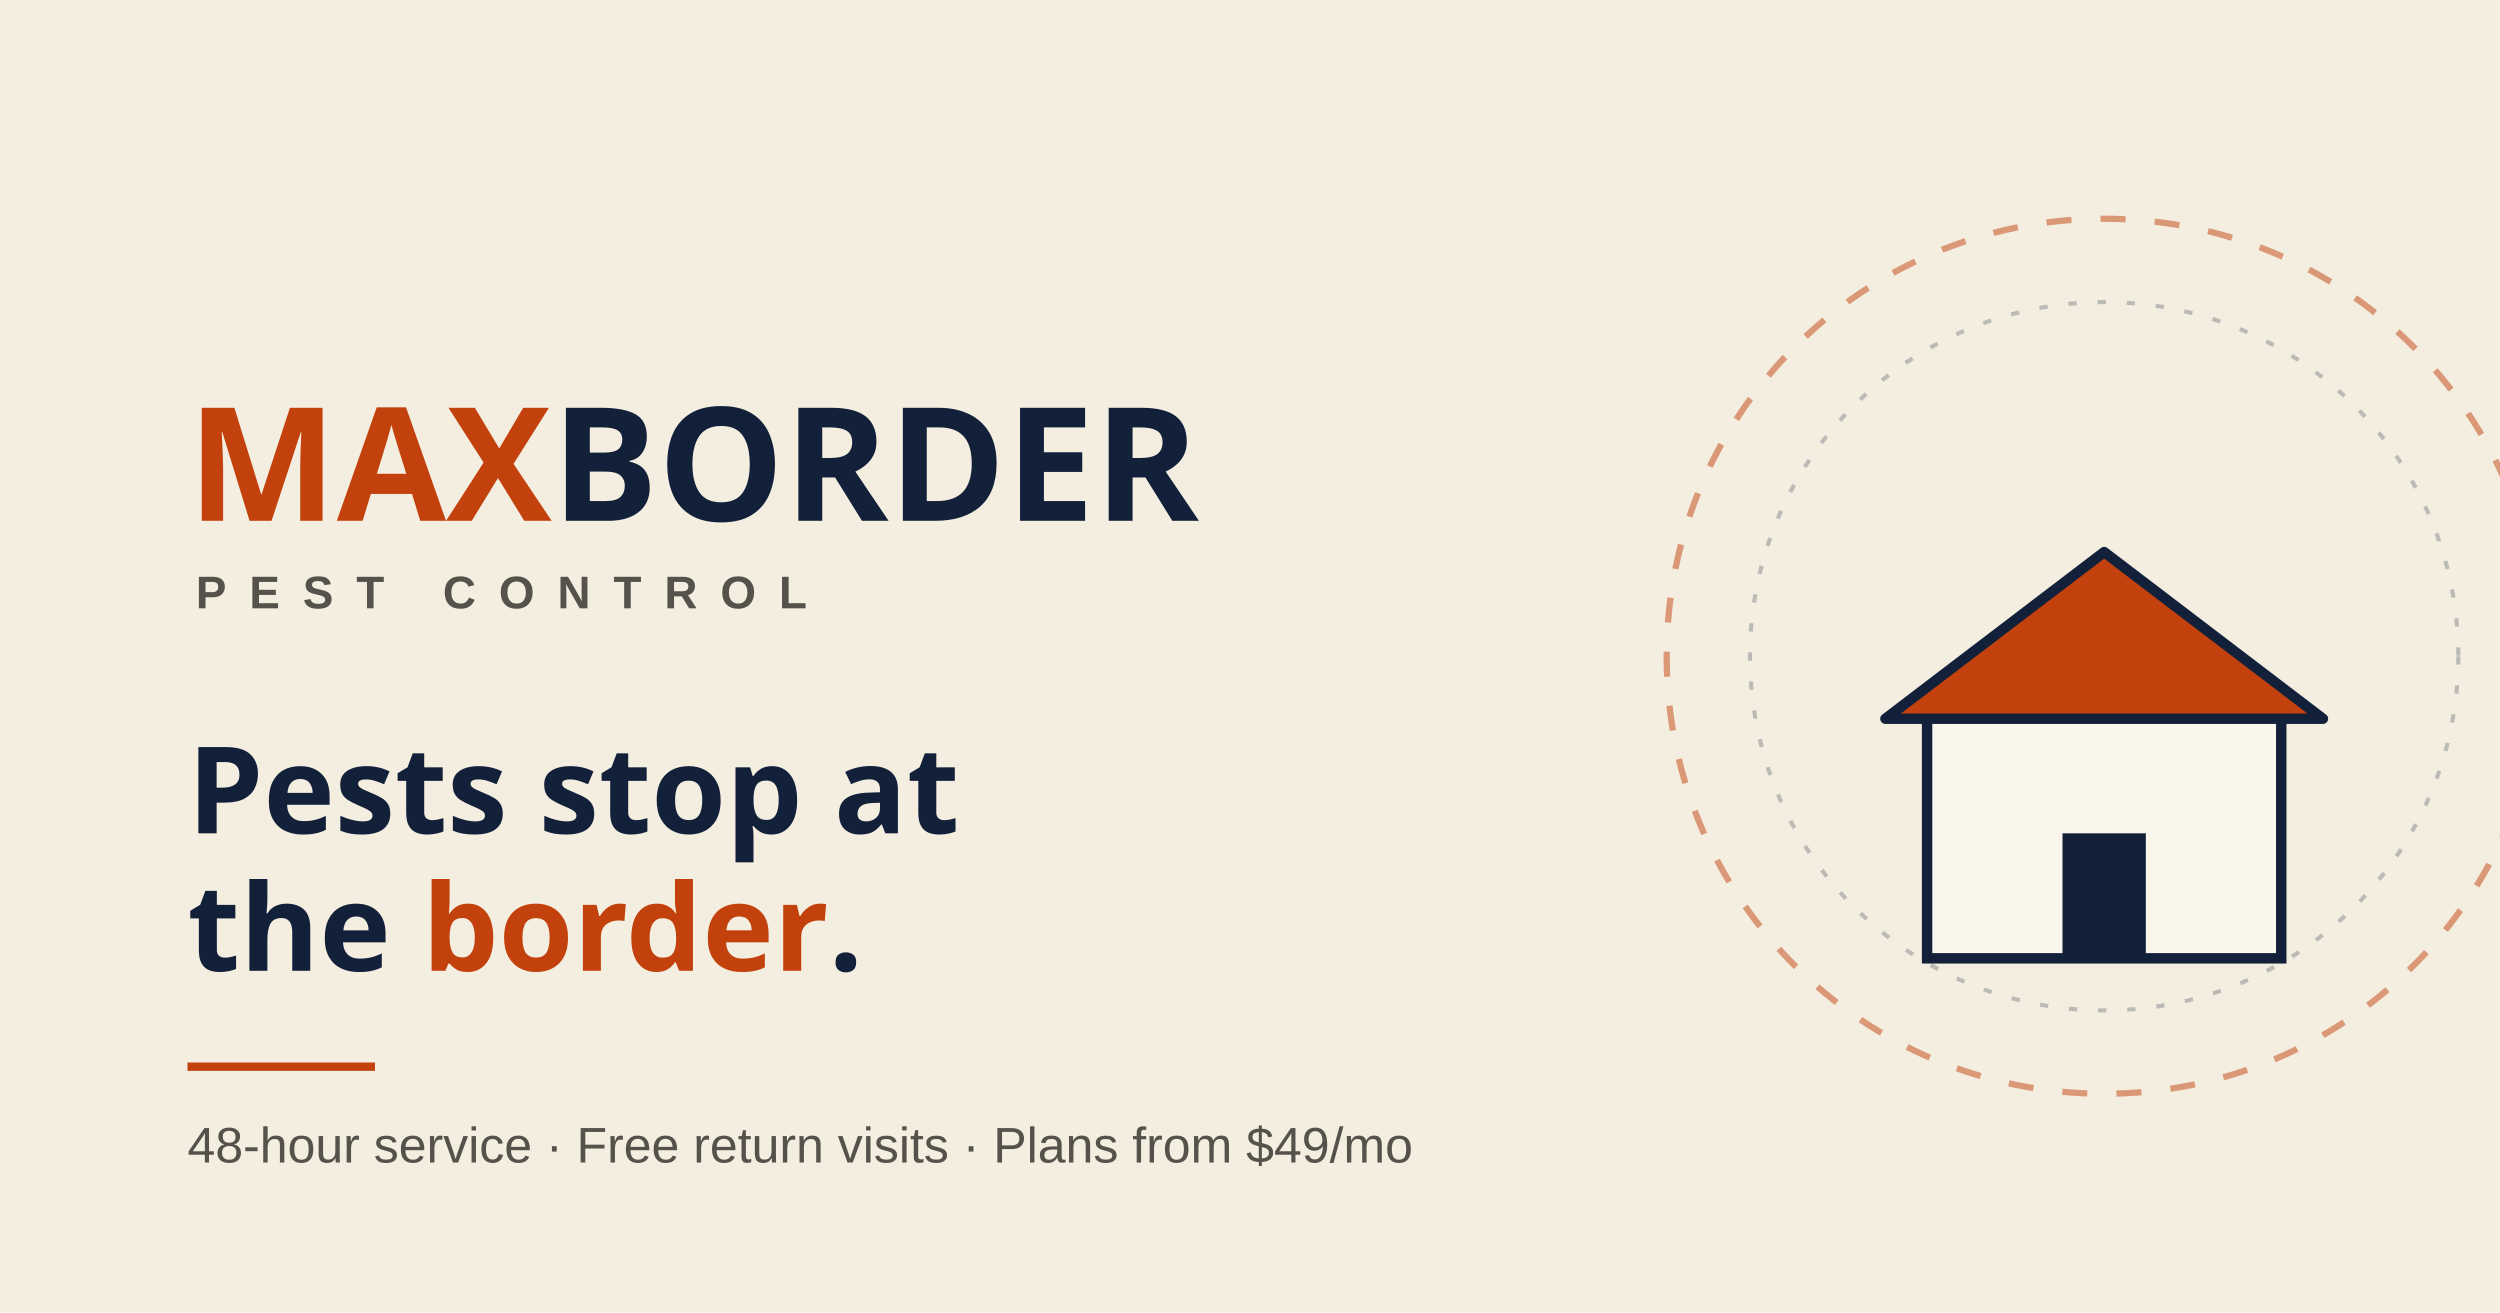
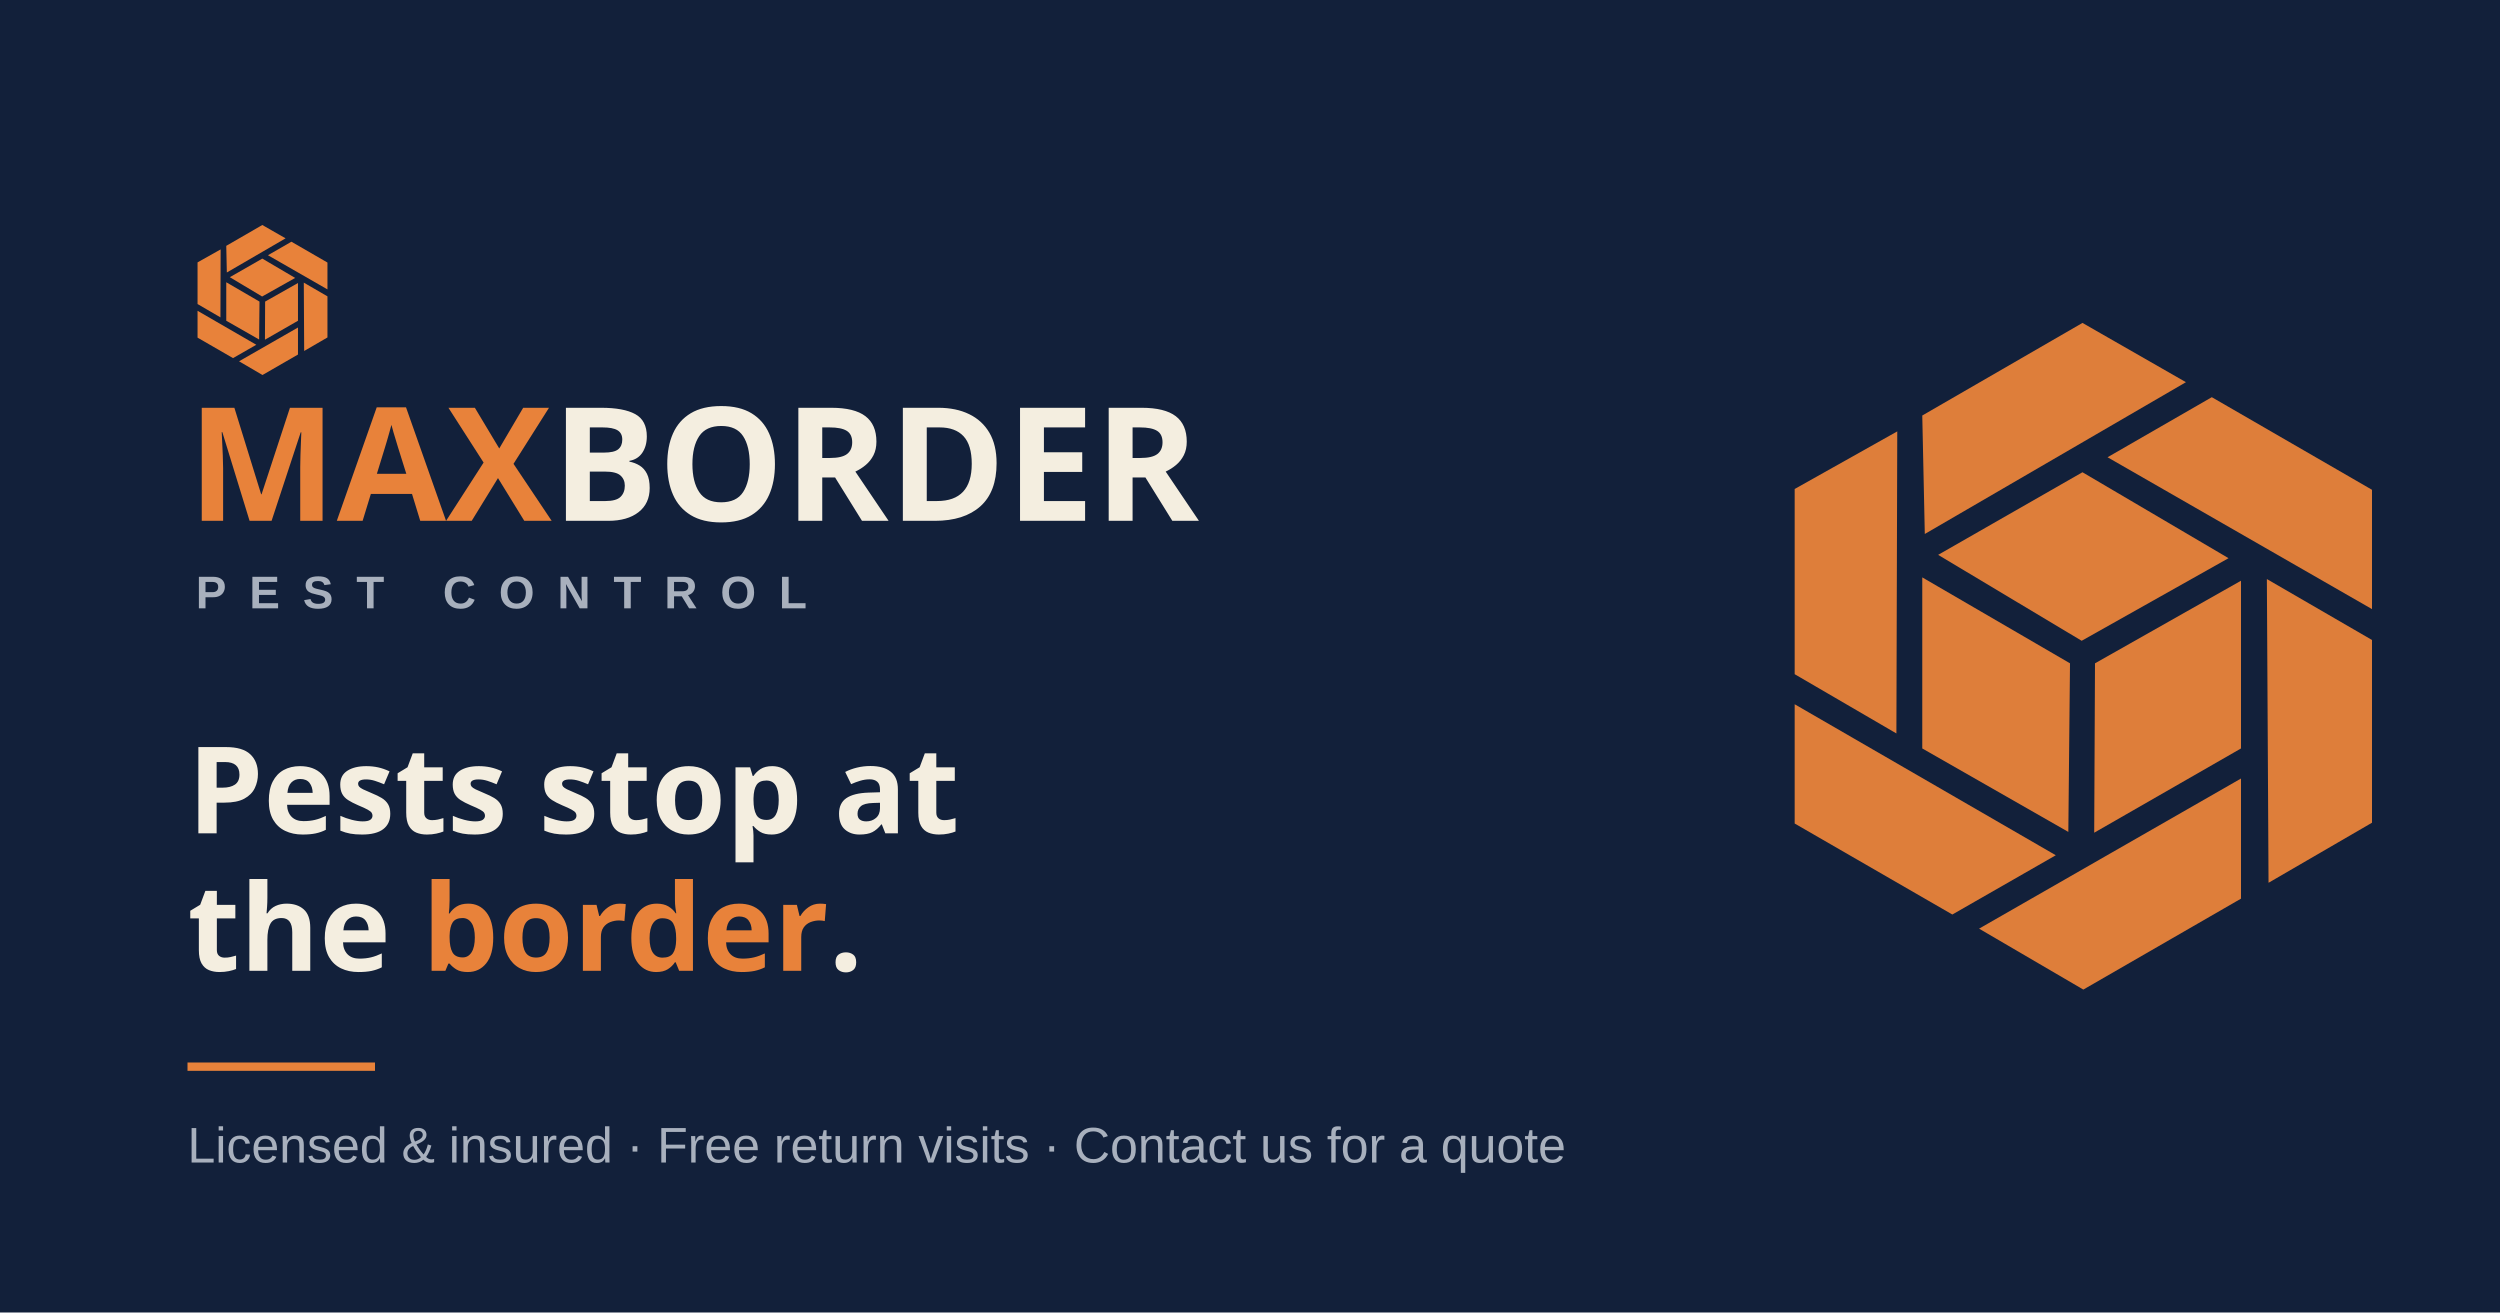
<svg xmlns="http://www.w3.org/2000/svg" viewBox="0 0 1200 630" width="1200" height="630">
-   <rect width="1200" height="630" fill="#F4EEE0" />
-   <circle cx="1010" cy="315" r="210" fill="none" stroke="#C2410C" stroke-width="3" stroke-dasharray="12 14" opacity="0.5" />
-   <circle cx="1010" cy="315" r="170" fill="none" stroke="#12203A" stroke-width="2" stroke-dasharray="4 10" opacity="0.25" />
-   <g transform="translate(905 250)">
-     <path d="M20 90h170v120H20z" fill="#FAF6EC" stroke="#12203A" stroke-width="5" />
-     <path d="M0 95 105 15l105 80z" fill="#C2410C" stroke="#12203A" stroke-width="5" stroke-linejoin="round" />
-     <path d="M85 150h40v60H85z" fill="#12203A" />
+   <rect width="1200" height="630" fill="#12203A" />
+   <g transform="translate(840 155) scale(3.2)" fill="#E8823A" opacity="0.95">
+     <path d="M53.63 20.15 L69.27 11.14 L93.30 25.03 L93.30 42.93 Z" />
+     <path d="M25.84 13.89 L49.87 0.00 L65.39 8.89 L26.22 31.66 Z" />
+     <path d="M6.70 24.91 L22.09 16.27 L21.96 61.58 L6.70 52.69 Z" />
+     <path d="M28.22 34.79 L49.87 22.40 L71.78 35.29 L49.75 47.68 Z" />
+     <path d="M51.75 51.06 L73.65 38.67 L73.65 63.83 L51.63 76.47 Z" />
+     <path d="M6.70 57.20 L45.87 79.85 L30.35 88.74 L6.70 75.09 Z" />
+     <path d="M34.36 90.86 L73.65 68.34 L73.65 86.36 L50.00 100.00 Z" />
+     <path d="M25.84 38.17 L48.00 51.06 L47.75 76.35 L25.84 63.83 Z" />
+     <path d="M77.53 38.42 L93.30 47.56 L93.30 74.97 L77.78 83.98 Z" />
  </g>
-   <text x="90" y="250" font-family="Archivo Black, Arial Black, sans-serif" font-size="76" font-weight="900" fill="#C2410C">MAX<tspan fill="#12203A">BORDER</tspan>
+   <g transform="translate(90 108) scale(0.72)" fill="#E8823A">
+     <path d="M53.63 20.15 L69.27 11.14 L93.30 25.03 L93.30 42.93 Z" />
+     <path d="M25.84 13.89 L49.87 0.00 L65.39 8.89 L26.22 31.66 Z" />
+     <path d="M6.70 24.91 L22.09 16.27 L21.96 61.58 L6.70 52.69 Z" />
+     <path d="M28.22 34.79 L49.87 22.40 L71.78 35.29 L49.75 47.68 Z" />
+     <path d="M51.75 51.06 L73.65 38.67 L73.65 63.83 L51.63 76.47 Z" />
+     <path d="M6.70 57.20 L45.87 79.85 L30.35 88.74 L6.70 75.09 Z" />
+     <path d="M34.36 90.86 L73.65 68.34 L73.65 86.36 L50.00 100.00 Z" />
+     <path d="M25.84 38.17 L48.00 51.06 L47.75 76.35 L25.84 63.83 Z" />
+     <path d="M77.53 38.42 L93.30 47.56 L93.30 74.97 L77.78 83.98 Z" />
+   </g>
+   <text x="90" y="250" font-family="Archivo Black, Arial Black, sans-serif" font-size="76" font-weight="900" fill="#E8823A">MAX<tspan fill="#F4EEE0">BORDER</tspan>
  </text>
-   <text x="94" y="292" font-family="Archivo, Arial, sans-serif" font-size="22" font-weight="700" letter-spacing="11" fill="#55524B">PEST CONTROL</text>
-   <text x="90" y="400" font-family="Archivo Black, Arial Black, sans-serif" font-size="58" font-weight="900" fill="#12203A">Pests stop at</text>
-   <text x="90" y="466" font-family="Archivo Black, Arial Black, sans-serif" font-size="58" font-weight="900" fill="#12203A">the <tspan fill="#C2410C">border</tspan>.</text>
-   <rect x="90" y="510" width="90" height="4" fill="#C2410C" />
-   <text x="90" y="558" font-family="Archivo, Arial, sans-serif" font-size="24" fill="#55524B">48-hour service · Free return visits · Plans from $49/mo</text>
+   <text x="94" y="292" font-family="Archivo, Arial, sans-serif" font-size="22" font-weight="700" letter-spacing="11" fill="#A8B0BD">PEST CONTROL</text>
+   <text x="90" y="400" font-family="Archivo Black, Arial Black, sans-serif" font-size="58" font-weight="900" fill="#F4EEE0">Pests stop at</text>
+   <text x="90" y="466" font-family="Archivo Black, Arial Black, sans-serif" font-size="58" font-weight="900" fill="#F4EEE0">the <tspan fill="#E8823A">border</tspan>.</text>
+   <rect x="90" y="510" width="90" height="4" fill="#E8823A" />
+   <text x="90" y="558" font-family="Archivo, Arial, sans-serif" font-size="24" fill="#A8B0BD">Licensed &amp; insured · Free return visits · Contact us for a quote</text>
</svg>
